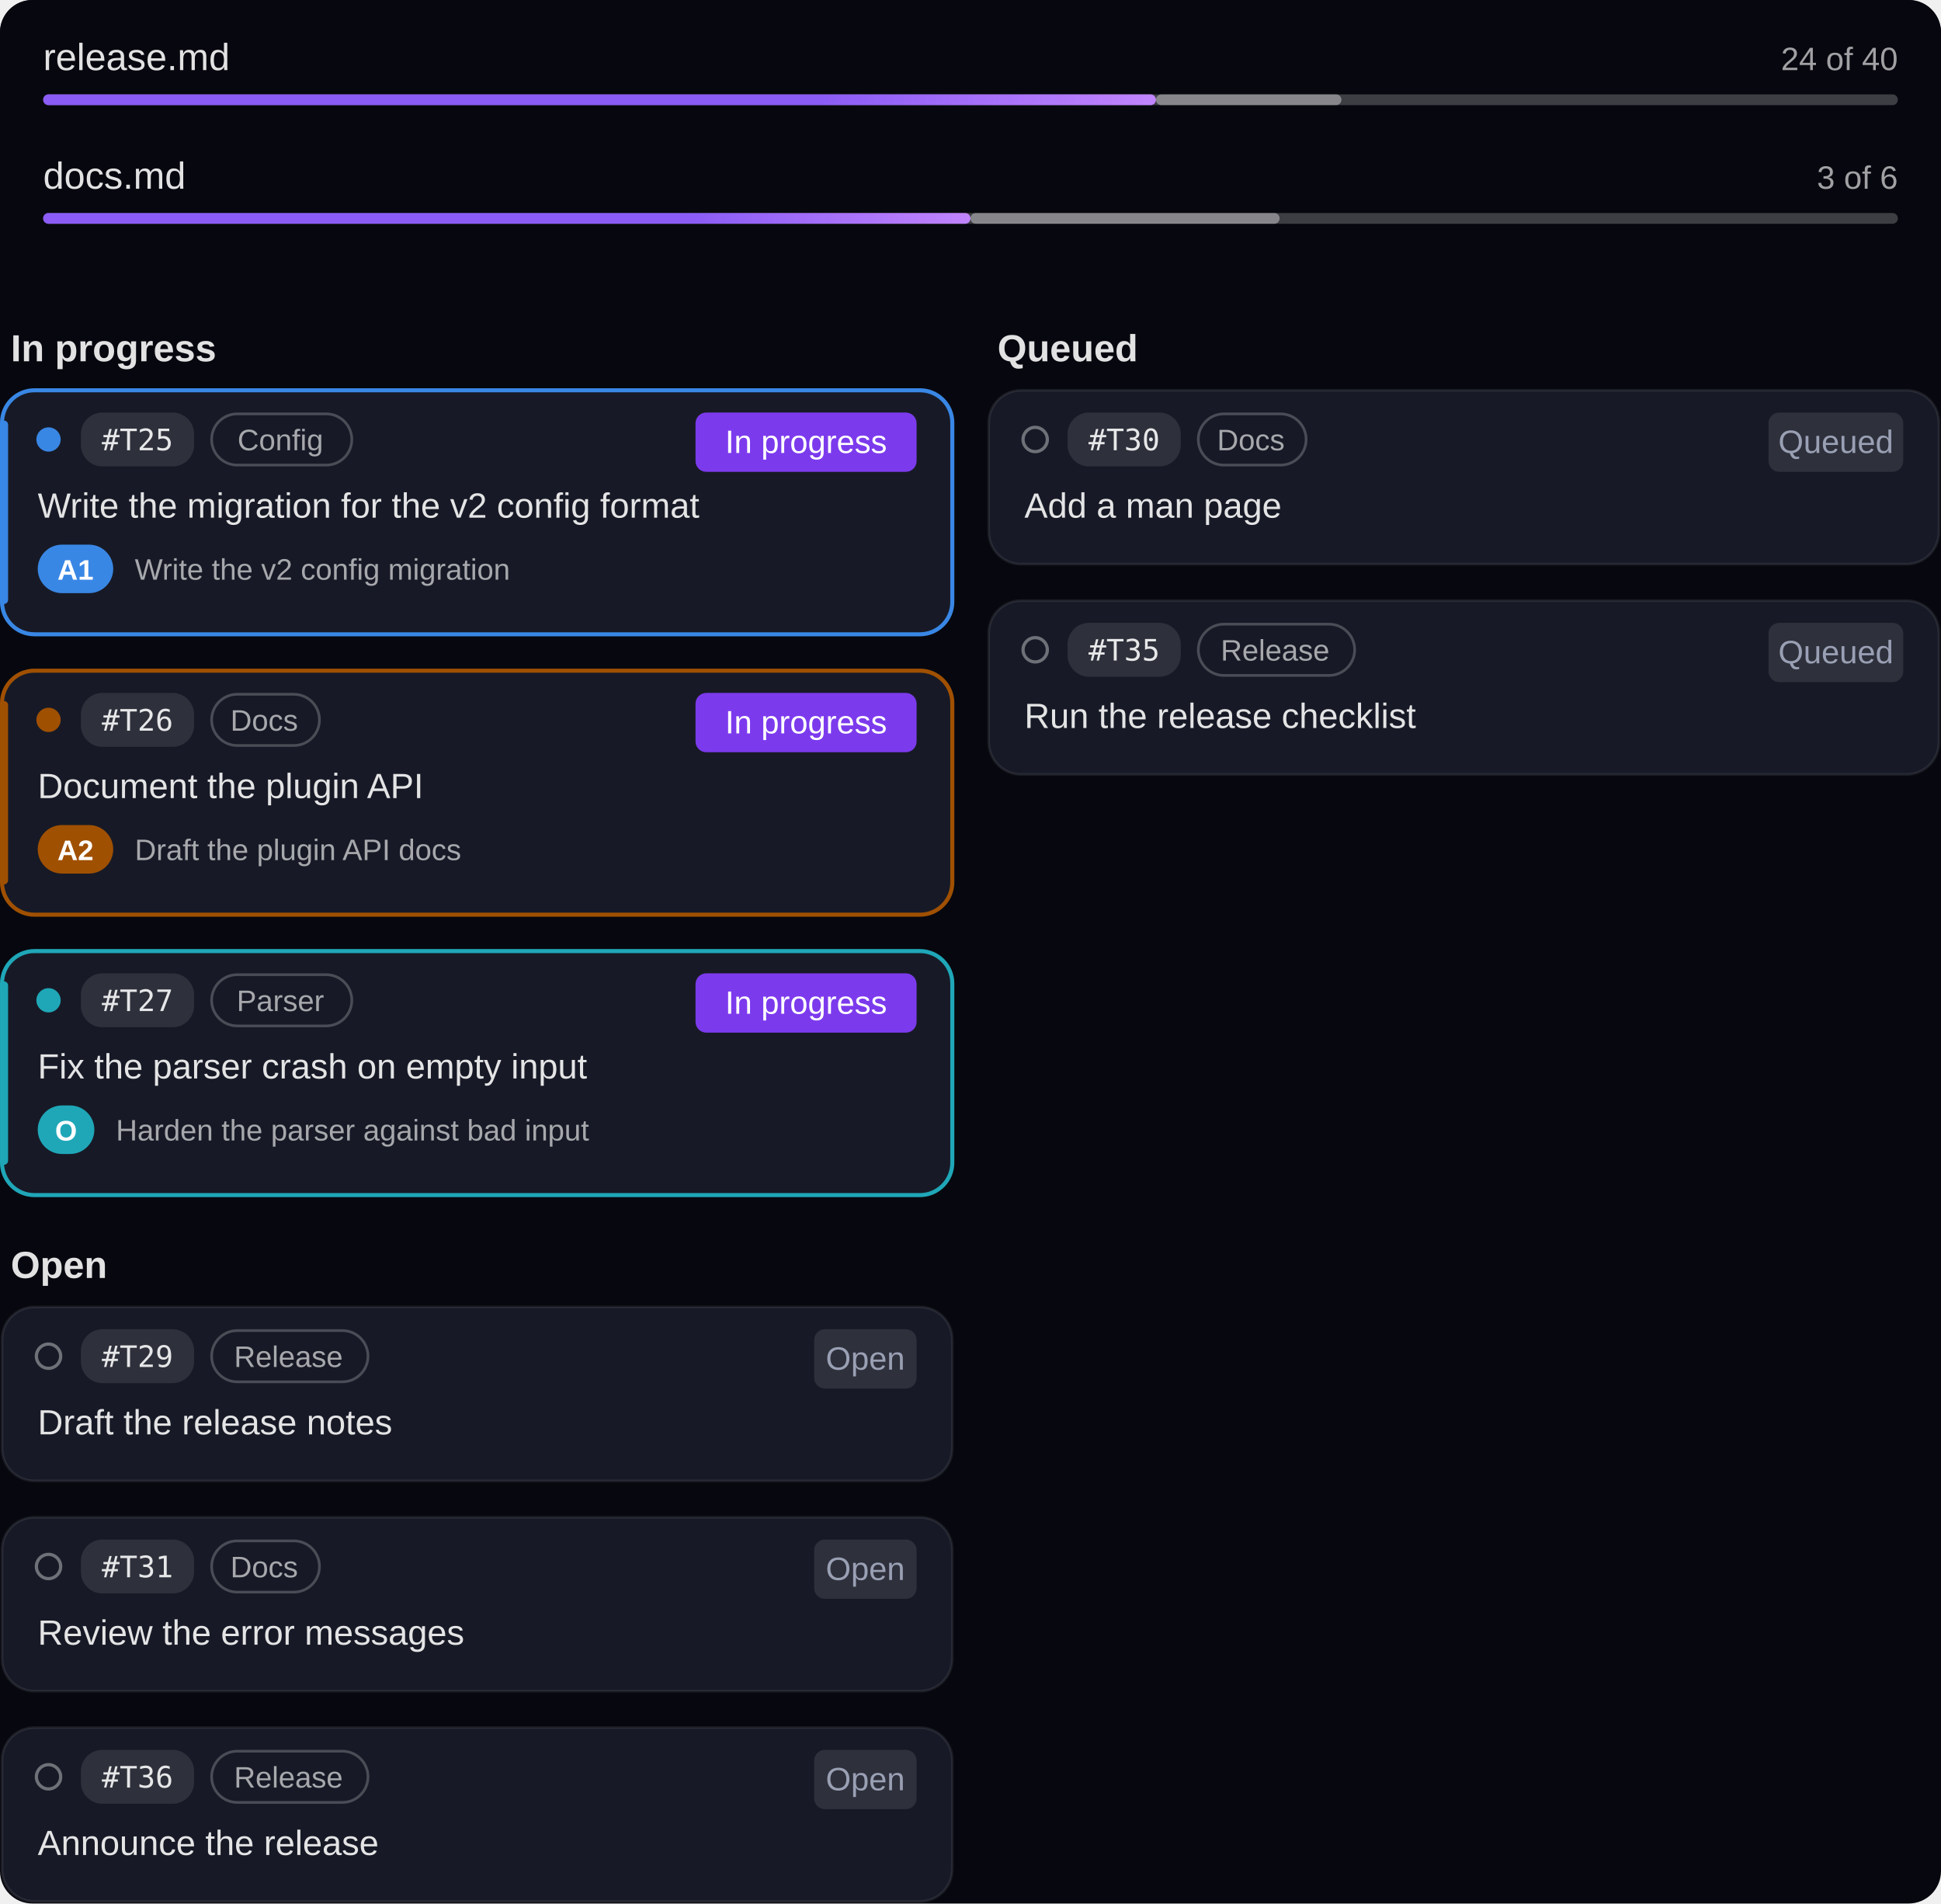
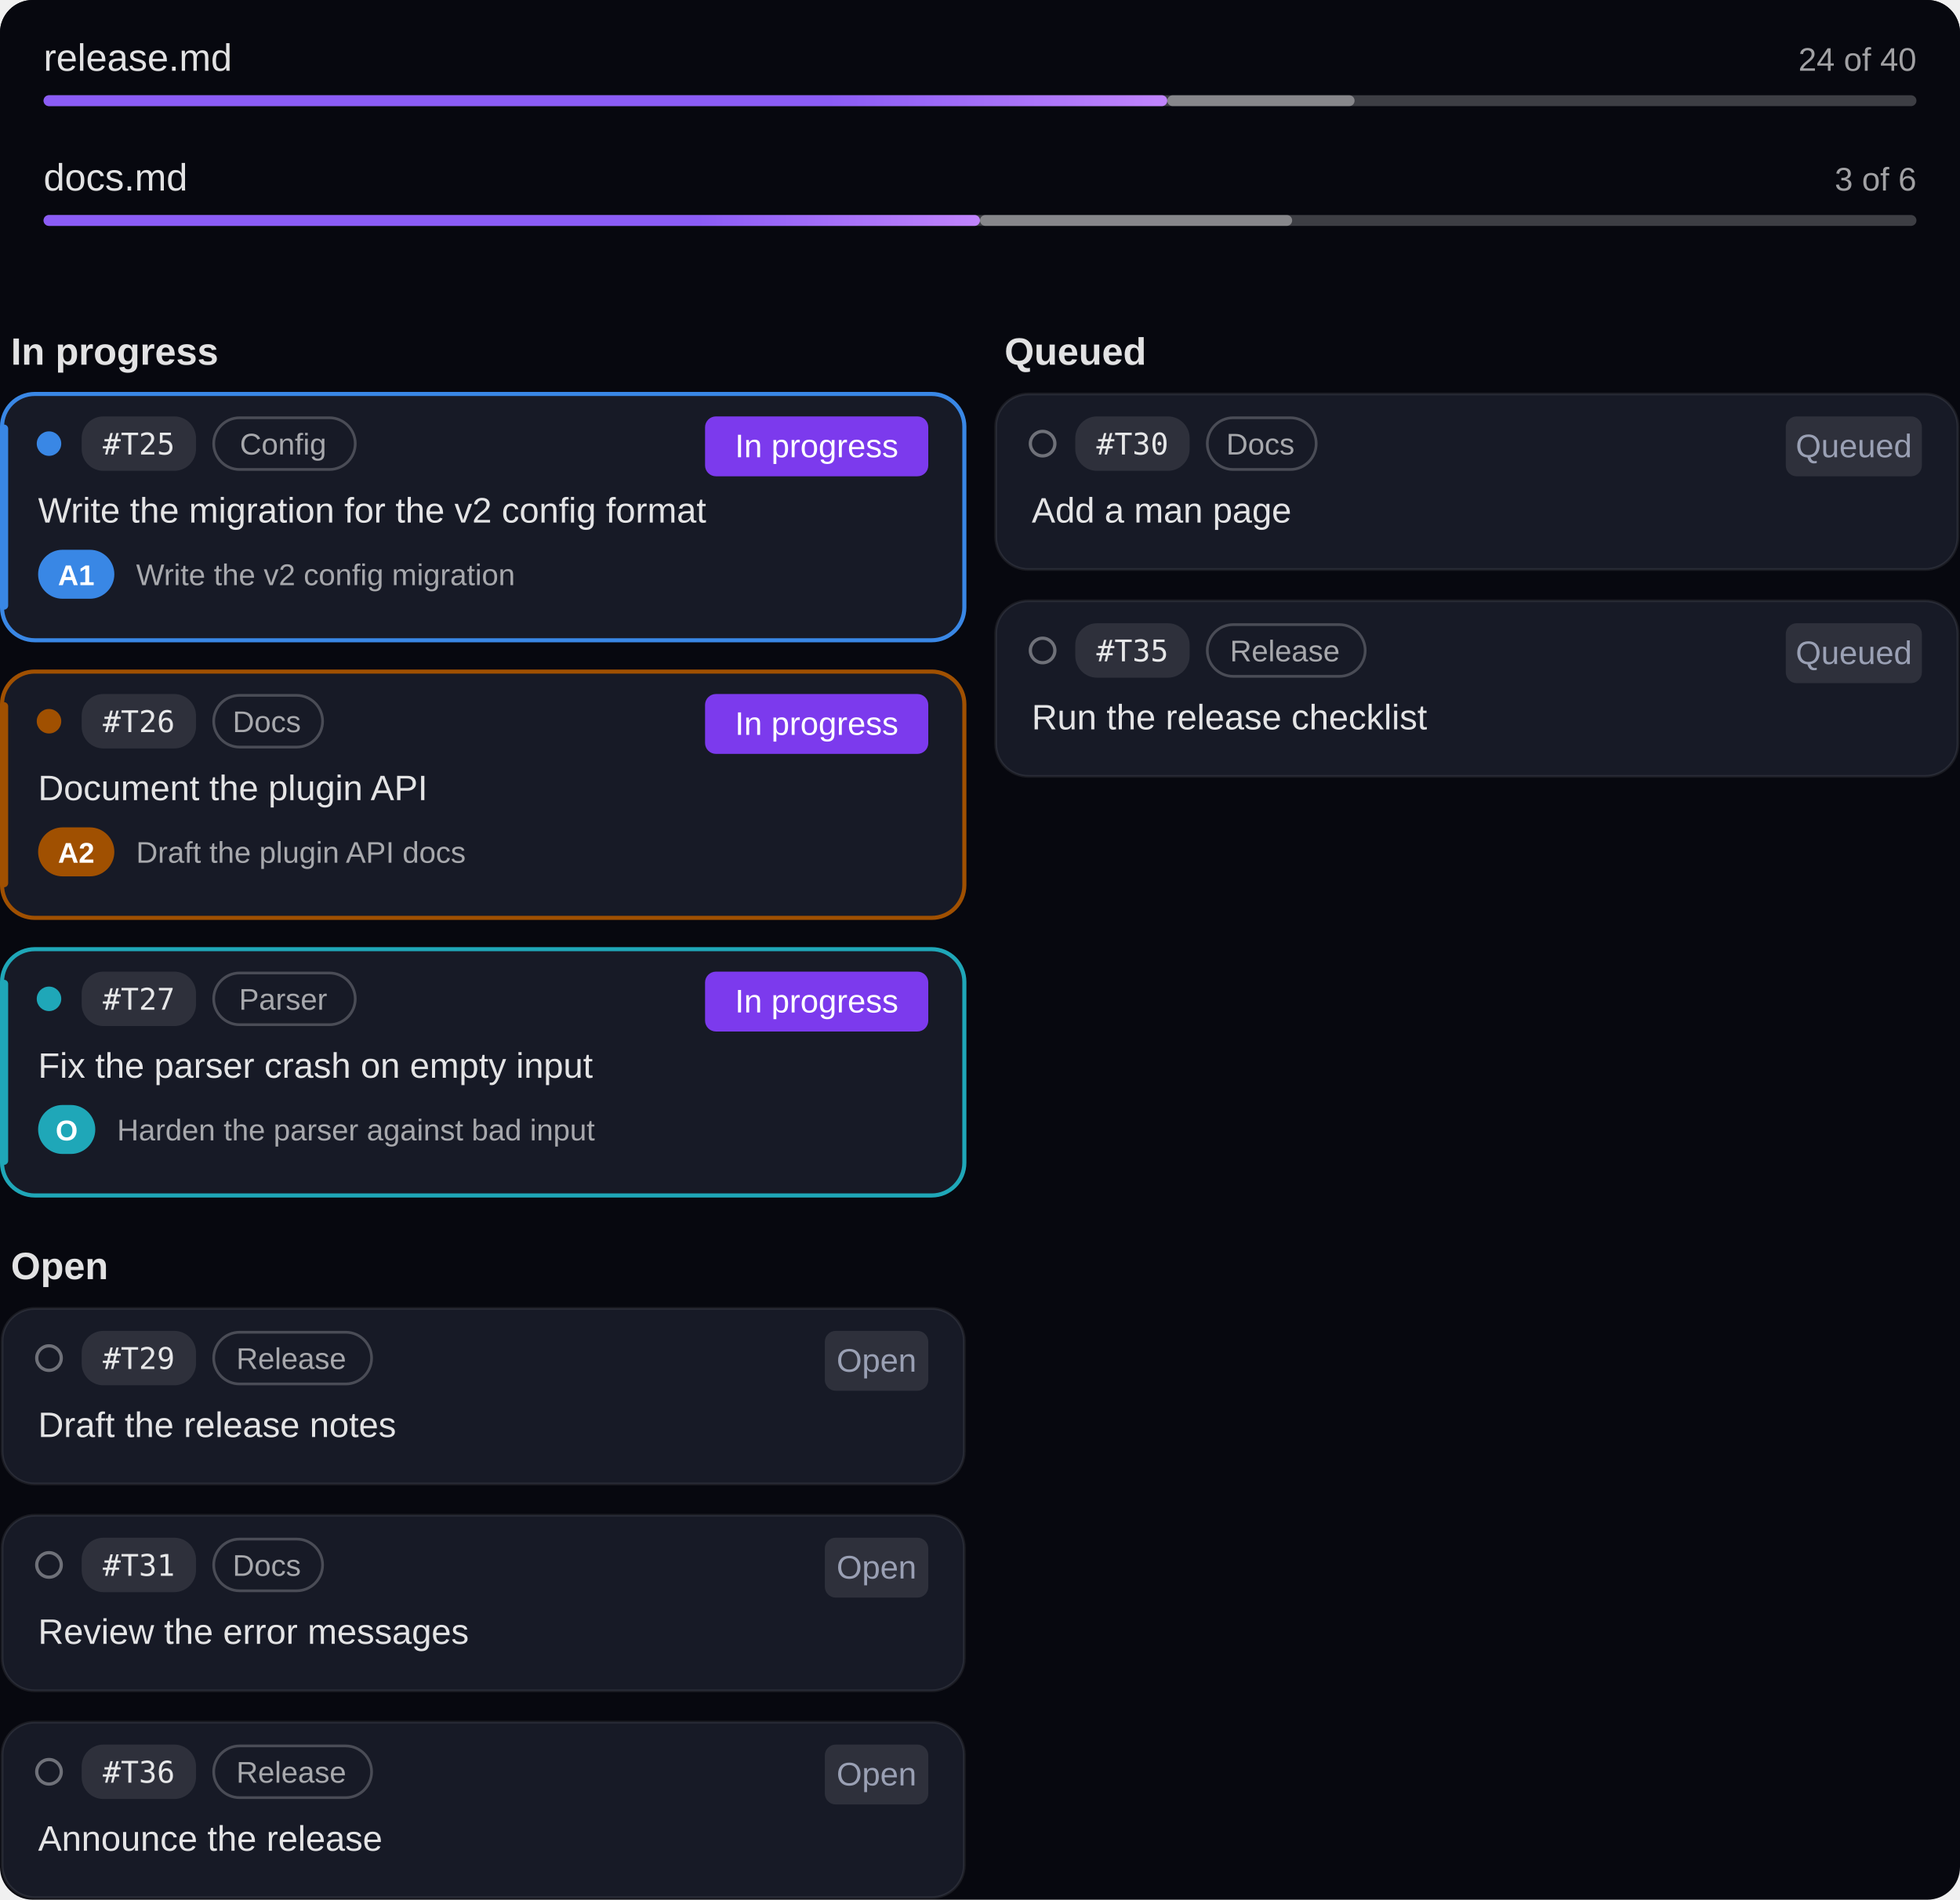
- <svg xmlns="http://www.w3.org/2000/svg" width="720" height="706" viewBox="0 0 720 706">
-   <rect width="720" height="706" rx="12" fill="#07080F" />
+ <svg xmlns="http://www.w3.org/2000/svg" width="720" height="698" viewBox="0 0 720 698">
+   <rect width="720" height="698" rx="12" fill="#07080F" />
  <svg x="0" y="0" width="720" height="104" viewBox="0 0 720 104" role="img" aria-label="release.md: 24 of 40 done; docs.md: 3 of 6 done">
    <defs>
      <linearGradient id="progress" x1="0" x2="1">
        <stop offset="0.7" stop-color="#8B5CF6" />
        <stop offset="1" stop-color="#C084FC" />
      </linearGradient>
    </defs>
    <style>
text{font-family:"Instrument Sans","Helvetica Neue",Arial,sans-serif;font-variant-numeric:tabular-nums;-webkit-font-smoothing:antialiased}
.mono{font-family:"Fragment Mono",ui-monospace,Menlo,monospace}
.blink{animation:blink 1.2s steps(1,end) infinite}
@keyframes blink{50%{opacity:.25}}
.pulse{animation:pulse 1.2s cubic-bezier(0,0,.2,1) infinite;transform-box:fill-box;transform-origin:center}
@keyframes pulse{0%{opacity:.6;transform:scale(1)}100%{opacity:0;transform:scale(2.4)}}
@media (prefers-reduced-motion:reduce){.blink,.pulse{animation:none}.pulse{opacity:0}}
@media (prefers-color-scheme:light){[fill="#07080F"]{fill:#FFFFFF}[stroke="#07080F"]{stroke:#FFFFFF}[fill="rgba(255,255,255,.88)"]{fill:#10131C}[fill="rgba(255,255,255,.62)"]{fill:#5A6072}[fill="rgba(255,255,255,.38)"]{fill:rgba(16,19,28,.45)}[stroke="rgba(255,255,255,.38)"]{stroke:rgba(16,19,28,.45)}[fill="rgba(255,255,255,.22)"]{fill:rgba(16,19,28,.12)}[stroke="rgba(255,255,255,.22)"]{stroke:rgba(16,19,28,.12)}[stroke="rgba(255,255,255,.08)"]{stroke:rgba(16,19,28,.08)}[fill="rgba(255,255,255,.1)"]{fill:rgba(16,19,28,.06)}[stroke="rgba(255,255,255,.6)"]{stroke:rgba(16,19,28,.35)}[fill="#171A26"]{fill:#F1F3F8}[fill="#1E2233"]{fill:#E1E4EE}[fill="#10303B"]{fill:#DDF6FB}[fill="#9AA0B4"]{fill:#6B7186}[stroke="#FFFFFF"]{stroke:#10131C}[stroke="#9AA0B4"]{stroke:#6B7186}[fill="#FB923C"]{fill:#B83C0B}[fill="rgba(251,146,60,.16)"]{fill:#FFEDE3}[fill="#34D399"]{fill:#047857}[fill="#22D3EE"]{fill:#0E7490}rect[fill="#07080F"]{stroke:rgba(16,19,28,.12);stroke-width:2}}

</style>
    <rect width="720" height="104" rx="12" fill="#07080F" />
    <text x="16" y="26" fill="rgba(255,255,255,.88)" font-size="14" font-weight="500">release.md</text>
    <text x="704" y="26" text-anchor="end" fill="rgba(255,255,255,.62)" font-size="12">24 of 40</text>
    <rect x="16" y="35" width="688" height="4" rx="2" fill="rgba(255,255,255,.22)" />
    <rect x="428.8" y="35" width="68.8" height="4" rx="2" fill="rgba(255,255,255,.38)" />
    <rect x="16" y="35" width="412.8" height="4" rx="2" fill="url(#progress)" />
    <text x="16" y="70" fill="rgba(255,255,255,.88)" font-size="14" font-weight="500">docs.md</text>
    <text x="704" y="70" text-anchor="end" fill="rgba(255,255,255,.62)" font-size="12">3 of 6</text>
    <rect x="16" y="79" width="688" height="4" rx="2" fill="rgba(255,255,255,.22)" />
    <rect x="360" y="79" width="114.667" height="4" rx="2" fill="rgba(255,255,255,.38)" />
    <rect x="16" y="79" width="344" height="4" rx="2" fill="url(#progress)" />
  </svg>
  <text x="4" y="134" font-family="&quot;Instrument Sans&quot;,&quot;Helvetica Neue&quot;,Arial,sans-serif" font-size="14" font-weight="600" fill="rgba(255,255,255,.88)">In progress</text>
-   <svg x="0" y="144" width="354" height="92" viewBox="0 0 354 92" role="img" aria-label="In progress: Write the migration for the v2 config format">
+   <svg x="0" y="144" width="355" height="92" viewBox="0 0 355 92" role="img" aria-label="In progress: Write the migration for the v2 config format">
    <style>
text{font-family:"Instrument Sans","Helvetica Neue",Arial,sans-serif;font-variant-numeric:tabular-nums;-webkit-font-smoothing:antialiased}
.mono{font-family:"Fragment Mono",ui-monospace,Menlo,monospace}
@media (prefers-color-scheme:light){[fill="#07080F"]{fill:#FFFFFF}[stroke="#07080F"]{stroke:#FFFFFF}[fill="rgba(255,255,255,.88)"]{fill:#10131C}[fill="rgba(255,255,255,.62)"]{fill:#5A6072}[fill="rgba(255,255,255,.38)"]{fill:rgba(16,19,28,.45)}[stroke="rgba(255,255,255,.38)"]{stroke:rgba(16,19,28,.45)}[fill="rgba(255,255,255,.22)"]{fill:rgba(16,19,28,.12)}[stroke="rgba(255,255,255,.22)"]{stroke:rgba(16,19,28,.12)}[stroke="rgba(255,255,255,.08)"]{stroke:rgba(16,19,28,.08)}[fill="rgba(255,255,255,.1)"]{fill:rgba(16,19,28,.06)}[stroke="rgba(255,255,255,.6)"]{stroke:rgba(16,19,28,.35)}[fill="#171A26"]{fill:#F1F3F8}[fill="#1E2233"]{fill:#E1E4EE}[fill="#10303B"]{fill:#DDF6FB}[fill="#9AA0B4"]{fill:#6B7186}[stroke="#FFFFFF"]{stroke:#10131C}[stroke="#9AA0B4"]{stroke:#6B7186}[fill="#FB923C"]{fill:#B83C0B}[fill="rgba(251,146,60,.16)"]{fill:#FFEDE3}[fill="#34D399"]{fill:#047857}[fill="#22D3EE"]{fill:#0E7490}rect[fill="#07080F"]{stroke:rgba(16,19,28,.12);stroke-width:2}}
.c5k0{animation:c5k0 1.2s steps(1,end) infinite}@keyframes c5k0{0.00%{fill:#3987e5;opacity:1}50.00%{fill:#3987e5;opacity:.25}}
@media (prefers-reduced-motion:reduce){.c5k0{animation:none}}
</style>
-     <rect x="0.75" y="0.75" width="352.5" height="90.5" rx="12" fill="#171A26" stroke="#3987e5" stroke-width="1.5" />
+     <rect x="0.75" y="0.75" width="353.5" height="90.5" rx="12" fill="#171A26" stroke="#3987e5" stroke-width="1.5" />
    <rect x="0" y="12" width="3" height="68" rx="1.5" fill="#3987e5" />
    <circle cx="18" cy="19" r="4.5" fill="#3987e5" class="c5k0" />
-     <rect x="258" y="9" width="82" height="22" rx="4" fill="#7C3AED" />
-     <text x="299" y="24" text-anchor="middle" fill="#FFFFFF" font-size="12" font-weight="500">In progress</text>
+     <rect x="259" y="9" width="82" height="22" rx="4" fill="#7C3AED" />
+     <text x="300" y="24" text-anchor="middle" fill="#FFFFFF" font-size="12" font-weight="500">In progress</text>
    <rect x="30" y="9" width="42" height="20" rx="8" fill="rgba(255,255,255,.1)" />
    <text x="51" y="23" text-anchor="middle" fill="rgba(255,255,255,.88)" font-size="11" class="mono">#T25</text>
    <rect x="78.5" y="9.5" width="52" height="19" rx="9.5" fill="none" stroke="rgba(255,255,255,.22)" />
    <text x="104" y="23" text-anchor="middle" fill="rgba(255,255,255,.62)" font-size="11" font-weight="500">Config</text>
    <text x="14" y="48" fill="rgba(255,255,255,.88)" font-size="13">
      <tspan x="14" dy="0">Write the migration for the v2 config format</tspan>
    </text>
    <rect x="14" y="58" width="28" height="18" rx="9" fill="#3987e5" />
    <text x="28" y="71" text-anchor="middle" fill="#FFFFFF" font-size="10.5" font-weight="700">A1</text>
    <text x="50" y="71" fill="rgba(255,255,255,.62)" font-size="11">Write the v2 config migration</text>
  </svg>
-   <svg x="0" y="248" width="354" height="92" viewBox="0 0 354 92" role="img" aria-label="In progress: Document the plugin API">
+   <svg x="0" y="246" width="355" height="92" viewBox="0 0 355 92" role="img" aria-label="In progress: Document the plugin API">
    <style>
text{font-family:"Instrument Sans","Helvetica Neue",Arial,sans-serif;font-variant-numeric:tabular-nums;-webkit-font-smoothing:antialiased}
.mono{font-family:"Fragment Mono",ui-monospace,Menlo,monospace}
@media (prefers-color-scheme:light){[fill="#07080F"]{fill:#FFFFFF}[stroke="#07080F"]{stroke:#FFFFFF}[fill="rgba(255,255,255,.88)"]{fill:#10131C}[fill="rgba(255,255,255,.62)"]{fill:#5A6072}[fill="rgba(255,255,255,.38)"]{fill:rgba(16,19,28,.45)}[stroke="rgba(255,255,255,.38)"]{stroke:rgba(16,19,28,.45)}[fill="rgba(255,255,255,.22)"]{fill:rgba(16,19,28,.12)}[stroke="rgba(255,255,255,.22)"]{stroke:rgba(16,19,28,.12)}[stroke="rgba(255,255,255,.08)"]{stroke:rgba(16,19,28,.08)}[fill="rgba(255,255,255,.1)"]{fill:rgba(16,19,28,.06)}[stroke="rgba(255,255,255,.6)"]{stroke:rgba(16,19,28,.35)}[fill="#171A26"]{fill:#F1F3F8}[fill="#1E2233"]{fill:#E1E4EE}[fill="#10303B"]{fill:#DDF6FB}[fill="#9AA0B4"]{fill:#6B7186}[stroke="#FFFFFF"]{stroke:#10131C}[stroke="#9AA0B4"]{stroke:#6B7186}[fill="#FB923C"]{fill:#B83C0B}[fill="rgba(251,146,60,.16)"]{fill:#FFEDE3}[fill="#34D399"]{fill:#047857}[fill="#22D3EE"]{fill:#0E7490}rect[fill="#07080F"]{stroke:rgba(16,19,28,.12);stroke-width:2}}
.c6k0{animation:c6k0 1.2s steps(1,end) infinite}@keyframes c6k0{0.00%{fill:#a05001;opacity:1}50.00%{fill:#a05001;opacity:.25}}
@media (prefers-reduced-motion:reduce){.c6k0{animation:none}}
</style>
-     <rect x="0.75" y="0.75" width="352.5" height="90.5" rx="12" fill="#171A26" stroke="#a05001" stroke-width="1.5" />
+     <rect x="0.75" y="0.75" width="353.5" height="90.5" rx="12" fill="#171A26" stroke="#a05001" stroke-width="1.5" />
    <rect x="0" y="12" width="3" height="68" rx="1.5" fill="#a05001" />
    <circle cx="18" cy="19" r="4.5" fill="#a05001" class="c6k0" />
-     <rect x="258" y="9" width="82" height="22" rx="4" fill="#7C3AED" />
-     <text x="299" y="24" text-anchor="middle" fill="#FFFFFF" font-size="12" font-weight="500">In progress</text>
+     <rect x="259" y="9" width="82" height="22" rx="4" fill="#7C3AED" />
+     <text x="300" y="24" text-anchor="middle" fill="#FFFFFF" font-size="12" font-weight="500">In progress</text>
    <rect x="30" y="9" width="42" height="20" rx="8" fill="rgba(255,255,255,.1)" />
    <text x="51" y="23" text-anchor="middle" fill="rgba(255,255,255,.88)" font-size="11" class="mono">#T26</text>
    <rect x="78.5" y="9.5" width="40" height="19" rx="9.5" fill="none" stroke="rgba(255,255,255,.22)" />
    <text x="98" y="23" text-anchor="middle" fill="rgba(255,255,255,.62)" font-size="11" font-weight="500">Docs</text>
    <text x="14" y="48" fill="rgba(255,255,255,.88)" font-size="13">
      <tspan x="14" dy="0">Document the plugin API</tspan>
    </text>
    <rect x="14" y="58" width="28" height="18" rx="9" fill="#a05001" />
    <text x="28" y="71" text-anchor="middle" fill="#FFFFFF" font-size="10.5" font-weight="700">A2</text>
    <text x="50" y="71" fill="rgba(255,255,255,.62)" font-size="11">Draft the plugin API docs</text>
  </svg>
-   <svg x="0" y="352" width="354" height="92" viewBox="0 0 354 92" role="img" aria-label="In progress: Fix the parser crash on empty input">
+   <svg x="0" y="348" width="355" height="92" viewBox="0 0 355 92" role="img" aria-label="In progress: Fix the parser crash on empty input">
    <style>
text{font-family:"Instrument Sans","Helvetica Neue",Arial,sans-serif;font-variant-numeric:tabular-nums;-webkit-font-smoothing:antialiased}
.mono{font-family:"Fragment Mono",ui-monospace,Menlo,monospace}
@media (prefers-color-scheme:light){[fill="#07080F"]{fill:#FFFFFF}[stroke="#07080F"]{stroke:#FFFFFF}[fill="rgba(255,255,255,.88)"]{fill:#10131C}[fill="rgba(255,255,255,.62)"]{fill:#5A6072}[fill="rgba(255,255,255,.38)"]{fill:rgba(16,19,28,.45)}[stroke="rgba(255,255,255,.38)"]{stroke:rgba(16,19,28,.45)}[fill="rgba(255,255,255,.22)"]{fill:rgba(16,19,28,.12)}[stroke="rgba(255,255,255,.22)"]{stroke:rgba(16,19,28,.12)}[stroke="rgba(255,255,255,.08)"]{stroke:rgba(16,19,28,.08)}[fill="rgba(255,255,255,.1)"]{fill:rgba(16,19,28,.06)}[stroke="rgba(255,255,255,.6)"]{stroke:rgba(16,19,28,.35)}[fill="#171A26"]{fill:#F1F3F8}[fill="#1E2233"]{fill:#E1E4EE}[fill="#10303B"]{fill:#DDF6FB}[fill="#9AA0B4"]{fill:#6B7186}[stroke="#FFFFFF"]{stroke:#10131C}[stroke="#9AA0B4"]{stroke:#6B7186}[fill="#FB923C"]{fill:#B83C0B}[fill="rgba(251,146,60,.16)"]{fill:#FFEDE3}[fill="#34D399"]{fill:#047857}[fill="#22D3EE"]{fill:#0E7490}rect[fill="#07080F"]{stroke:rgba(16,19,28,.12);stroke-width:2}}
.c7k0{animation:c7k0 1.2s steps(1,end) infinite}@keyframes c7k0{0.00%{fill:#1fa7b8;opacity:1}50.00%{fill:#1fa7b8;opacity:.25}}
@media (prefers-reduced-motion:reduce){.c7k0{animation:none}}
</style>
-     <rect x="0.75" y="0.75" width="352.5" height="90.5" rx="12" fill="#171A26" stroke="#1fa7b8" stroke-width="1.5" />
+     <rect x="0.75" y="0.75" width="353.5" height="90.5" rx="12" fill="#171A26" stroke="#1fa7b8" stroke-width="1.5" />
    <rect x="0" y="12" width="3" height="68" rx="1.5" fill="#1fa7b8" />
    <circle cx="18" cy="19" r="4.5" fill="#1fa7b8" class="c7k0" />
-     <rect x="258" y="9" width="82" height="22" rx="4" fill="#7C3AED" />
-     <text x="299" y="24" text-anchor="middle" fill="#FFFFFF" font-size="12" font-weight="500">In progress</text>
+     <rect x="259" y="9" width="82" height="22" rx="4" fill="#7C3AED" />
+     <text x="300" y="24" text-anchor="middle" fill="#FFFFFF" font-size="12" font-weight="500">In progress</text>
    <rect x="30" y="9" width="42" height="20" rx="8" fill="rgba(255,255,255,.1)" />
    <text x="51" y="23" text-anchor="middle" fill="rgba(255,255,255,.88)" font-size="11" class="mono">#T27</text>
    <rect x="78.5" y="9.5" width="52" height="19" rx="9.5" fill="none" stroke="rgba(255,255,255,.22)" />
    <text x="104" y="23" text-anchor="middle" fill="rgba(255,255,255,.62)" font-size="11" font-weight="500">Parser</text>
    <text x="14" y="48" fill="rgba(255,255,255,.88)" font-size="13">
      <tspan x="14" dy="0">Fix the parser crash on empty input</tspan>
    </text>
    <rect x="14" y="58" width="21" height="18" rx="9" fill="#1fa7b8" />
    <text x="24.5" y="71" text-anchor="middle" fill="#FFFFFF" font-size="10.5" font-weight="700">O</text>
    <text x="43" y="71" fill="rgba(255,255,255,.62)" font-size="11">Harden the parser against bad input</text>
  </svg>
-   <text x="370" y="134" font-family="&quot;Instrument Sans&quot;,&quot;Helvetica Neue&quot;,Arial,sans-serif" font-size="14" font-weight="600" fill="rgba(255,255,255,.88)">Queued</text>
-   <svg x="366" y="144" width="354" height="66" viewBox="0 0 354 66" role="img" aria-label="Queued: Add a man page">
-     <style>
- text{font-family:"Instrument Sans","Helvetica Neue",Arial,sans-serif;font-variant-numeric:tabular-nums;-webkit-font-smoothing:antialiased}
- .mono{font-family:"Fragment Mono",ui-monospace,Menlo,monospace}
- @media (prefers-color-scheme:light){[fill="#07080F"]{fill:#FFFFFF}[stroke="#07080F"]{stroke:#FFFFFF}[fill="rgba(255,255,255,.88)"]{fill:#10131C}[fill="rgba(255,255,255,.62)"]{fill:#5A6072}[fill="rgba(255,255,255,.38)"]{fill:rgba(16,19,28,.45)}[stroke="rgba(255,255,255,.38)"]{stroke:rgba(16,19,28,.45)}[fill="rgba(255,255,255,.22)"]{fill:rgba(16,19,28,.12)}[stroke="rgba(255,255,255,.22)"]{stroke:rgba(16,19,28,.12)}[stroke="rgba(255,255,255,.08)"]{stroke:rgba(16,19,28,.08)}[fill="rgba(255,255,255,.1)"]{fill:rgba(16,19,28,.06)}[stroke="rgba(255,255,255,.6)"]{stroke:rgba(16,19,28,.35)}[fill="#171A26"]{fill:#F1F3F8}[fill="#1E2233"]{fill:#E1E4EE}[fill="#10303B"]{fill:#DDF6FB}[fill="#9AA0B4"]{fill:#6B7186}[stroke="#FFFFFF"]{stroke:#10131C}[stroke="#9AA0B4"]{stroke:#6B7186}[fill="#FB923C"]{fill:#B83C0B}[fill="rgba(251,146,60,.16)"]{fill:#FFEDE3}[fill="#34D399"]{fill:#047857}[fill="#22D3EE"]{fill:#0E7490}rect[fill="#07080F"]{stroke:rgba(16,19,28,.12);stroke-width:2}}
- 
- </style>
-     <rect x="0.75" y="0.75" width="352.5" height="64.5" rx="12" fill="#171A26" stroke="rgba(255,255,255,.08)" stroke-width="1" />
-     <circle cx="18" cy="19" r="4.5" fill="none" stroke="rgba(255,255,255,.38)" stroke-width="1.2" />
-     <rect x="290" y="9" width="50" height="22" rx="4" fill="rgba(255,255,255,.1)" />
-     <text x="315" y="24" text-anchor="middle" fill="#9AA0B4" font-size="12" font-weight="500">Queued</text>
+   <text x="369" y="134" font-family="&quot;Instrument Sans&quot;,&quot;Helvetica Neue&quot;,Arial,sans-serif" font-size="14" font-weight="600" fill="rgba(255,255,255,.88)">Queued</text>
+   <svg x="365" y="144" width="355" height="66" viewBox="0 0 355 66" role="img" aria-label="Queued: Add a man page">
+     <style>
+ text{font-family:"Instrument Sans","Helvetica Neue",Arial,sans-serif;font-variant-numeric:tabular-nums;-webkit-font-smoothing:antialiased}
+ .mono{font-family:"Fragment Mono",ui-monospace,Menlo,monospace}
+ @media (prefers-color-scheme:light){[fill="#07080F"]{fill:#FFFFFF}[stroke="#07080F"]{stroke:#FFFFFF}[fill="rgba(255,255,255,.88)"]{fill:#10131C}[fill="rgba(255,255,255,.62)"]{fill:#5A6072}[fill="rgba(255,255,255,.38)"]{fill:rgba(16,19,28,.45)}[stroke="rgba(255,255,255,.38)"]{stroke:rgba(16,19,28,.45)}[fill="rgba(255,255,255,.22)"]{fill:rgba(16,19,28,.12)}[stroke="rgba(255,255,255,.22)"]{stroke:rgba(16,19,28,.12)}[stroke="rgba(255,255,255,.08)"]{stroke:rgba(16,19,28,.08)}[fill="rgba(255,255,255,.1)"]{fill:rgba(16,19,28,.06)}[stroke="rgba(255,255,255,.6)"]{stroke:rgba(16,19,28,.35)}[fill="#171A26"]{fill:#F1F3F8}[fill="#1E2233"]{fill:#E1E4EE}[fill="#10303B"]{fill:#DDF6FB}[fill="#9AA0B4"]{fill:#6B7186}[stroke="#FFFFFF"]{stroke:#10131C}[stroke="#9AA0B4"]{stroke:#6B7186}[fill="#FB923C"]{fill:#B83C0B}[fill="rgba(251,146,60,.16)"]{fill:#FFEDE3}[fill="#34D399"]{fill:#047857}[fill="#22D3EE"]{fill:#0E7490}rect[fill="#07080F"]{stroke:rgba(16,19,28,.12);stroke-width:2}}
+ 
+ </style>
+     <rect x="0.75" y="0.75" width="353.5" height="64.5" rx="12" fill="#171A26" stroke="rgba(255,255,255,.08)" stroke-width="1" />
+     <circle cx="18" cy="19" r="4.5" fill="none" stroke="rgba(255,255,255,.38)" stroke-width="1.2" />
+     <rect x="291" y="9" width="50" height="22" rx="4" fill="rgba(255,255,255,.1)" />
+     <text x="316" y="24" text-anchor="middle" fill="#9AA0B4" font-size="12" font-weight="500">Queued</text>
    <rect x="30" y="9" width="42" height="20" rx="8" fill="rgba(255,255,255,.1)" />
    <text x="51" y="23" text-anchor="middle" fill="rgba(255,255,255,.88)" font-size="11" class="mono">#T30</text>
    <rect x="78.5" y="9.5" width="40" height="19" rx="9.5" fill="none" stroke="rgba(255,255,255,.22)" />
    <text x="98" y="23" text-anchor="middle" fill="rgba(255,255,255,.62)" font-size="11" font-weight="500">Docs</text>
    <text x="14" y="48" fill="rgba(255,255,255,.88)" font-size="13">
      <tspan x="14" dy="0">Add a man page</tspan>
    </text>
  </svg>
-   <svg x="366" y="222" width="354" height="66" viewBox="0 0 354 66" role="img" aria-label="Queued: Run the release checklist">
-     <style>
- text{font-family:"Instrument Sans","Helvetica Neue",Arial,sans-serif;font-variant-numeric:tabular-nums;-webkit-font-smoothing:antialiased}
- .mono{font-family:"Fragment Mono",ui-monospace,Menlo,monospace}
- @media (prefers-color-scheme:light){[fill="#07080F"]{fill:#FFFFFF}[stroke="#07080F"]{stroke:#FFFFFF}[fill="rgba(255,255,255,.88)"]{fill:#10131C}[fill="rgba(255,255,255,.62)"]{fill:#5A6072}[fill="rgba(255,255,255,.38)"]{fill:rgba(16,19,28,.45)}[stroke="rgba(255,255,255,.38)"]{stroke:rgba(16,19,28,.45)}[fill="rgba(255,255,255,.22)"]{fill:rgba(16,19,28,.12)}[stroke="rgba(255,255,255,.22)"]{stroke:rgba(16,19,28,.12)}[stroke="rgba(255,255,255,.08)"]{stroke:rgba(16,19,28,.08)}[fill="rgba(255,255,255,.1)"]{fill:rgba(16,19,28,.06)}[stroke="rgba(255,255,255,.6)"]{stroke:rgba(16,19,28,.35)}[fill="#171A26"]{fill:#F1F3F8}[fill="#1E2233"]{fill:#E1E4EE}[fill="#10303B"]{fill:#DDF6FB}[fill="#9AA0B4"]{fill:#6B7186}[stroke="#FFFFFF"]{stroke:#10131C}[stroke="#9AA0B4"]{stroke:#6B7186}[fill="#FB923C"]{fill:#B83C0B}[fill="rgba(251,146,60,.16)"]{fill:#FFEDE3}[fill="#34D399"]{fill:#047857}[fill="#22D3EE"]{fill:#0E7490}rect[fill="#07080F"]{stroke:rgba(16,19,28,.12);stroke-width:2}}
- 
- </style>
-     <rect x="0.75" y="0.75" width="352.5" height="64.5" rx="12" fill="#171A26" stroke="rgba(255,255,255,.08)" stroke-width="1" />
-     <circle cx="18" cy="19" r="4.5" fill="none" stroke="rgba(255,255,255,.38)" stroke-width="1.2" />
-     <rect x="290" y="9" width="50" height="22" rx="4" fill="rgba(255,255,255,.1)" />
-     <text x="315" y="24" text-anchor="middle" fill="#9AA0B4" font-size="12" font-weight="500">Queued</text>
+   <svg x="365" y="220" width="355" height="66" viewBox="0 0 355 66" role="img" aria-label="Queued: Run the release checklist">
+     <style>
+ text{font-family:"Instrument Sans","Helvetica Neue",Arial,sans-serif;font-variant-numeric:tabular-nums;-webkit-font-smoothing:antialiased}
+ .mono{font-family:"Fragment Mono",ui-monospace,Menlo,monospace}
+ @media (prefers-color-scheme:light){[fill="#07080F"]{fill:#FFFFFF}[stroke="#07080F"]{stroke:#FFFFFF}[fill="rgba(255,255,255,.88)"]{fill:#10131C}[fill="rgba(255,255,255,.62)"]{fill:#5A6072}[fill="rgba(255,255,255,.38)"]{fill:rgba(16,19,28,.45)}[stroke="rgba(255,255,255,.38)"]{stroke:rgba(16,19,28,.45)}[fill="rgba(255,255,255,.22)"]{fill:rgba(16,19,28,.12)}[stroke="rgba(255,255,255,.22)"]{stroke:rgba(16,19,28,.12)}[stroke="rgba(255,255,255,.08)"]{stroke:rgba(16,19,28,.08)}[fill="rgba(255,255,255,.1)"]{fill:rgba(16,19,28,.06)}[stroke="rgba(255,255,255,.6)"]{stroke:rgba(16,19,28,.35)}[fill="#171A26"]{fill:#F1F3F8}[fill="#1E2233"]{fill:#E1E4EE}[fill="#10303B"]{fill:#DDF6FB}[fill="#9AA0B4"]{fill:#6B7186}[stroke="#FFFFFF"]{stroke:#10131C}[stroke="#9AA0B4"]{stroke:#6B7186}[fill="#FB923C"]{fill:#B83C0B}[fill="rgba(251,146,60,.16)"]{fill:#FFEDE3}[fill="#34D399"]{fill:#047857}[fill="#22D3EE"]{fill:#0E7490}rect[fill="#07080F"]{stroke:rgba(16,19,28,.12);stroke-width:2}}
+ 
+ </style>
+     <rect x="0.75" y="0.75" width="353.5" height="64.5" rx="12" fill="#171A26" stroke="rgba(255,255,255,.08)" stroke-width="1" />
+     <circle cx="18" cy="19" r="4.5" fill="none" stroke="rgba(255,255,255,.38)" stroke-width="1.2" />
+     <rect x="291" y="9" width="50" height="22" rx="4" fill="rgba(255,255,255,.1)" />
+     <text x="316" y="24" text-anchor="middle" fill="#9AA0B4" font-size="12" font-weight="500">Queued</text>
    <rect x="30" y="9" width="42" height="20" rx="8" fill="rgba(255,255,255,.1)" />
    <text x="51" y="23" text-anchor="middle" fill="rgba(255,255,255,.88)" font-size="11" class="mono">#T35</text>
    <rect x="78.5" y="9.5" width="58" height="19" rx="9.5" fill="none" stroke="rgba(255,255,255,.22)" />
    <text x="107" y="23" text-anchor="middle" fill="rgba(255,255,255,.62)" font-size="11" font-weight="500">Release</text>
    <text x="14" y="48" fill="rgba(255,255,255,.88)" font-size="13">
      <tspan x="14" dy="0">Run the release checklist</tspan>
    </text>
  </svg>
-   <text x="4" y="474" font-family="&quot;Instrument Sans&quot;,&quot;Helvetica Neue&quot;,Arial,sans-serif" font-size="14" font-weight="600" fill="rgba(255,255,255,.88)">Open</text>
-   <svg x="0" y="484" width="354" height="66" viewBox="0 0 354 66" role="img" aria-label="Open: Draft the release notes">
-     <style>
- text{font-family:"Instrument Sans","Helvetica Neue",Arial,sans-serif;font-variant-numeric:tabular-nums;-webkit-font-smoothing:antialiased}
- .mono{font-family:"Fragment Mono",ui-monospace,Menlo,monospace}
- @media (prefers-color-scheme:light){[fill="#07080F"]{fill:#FFFFFF}[stroke="#07080F"]{stroke:#FFFFFF}[fill="rgba(255,255,255,.88)"]{fill:#10131C}[fill="rgba(255,255,255,.62)"]{fill:#5A6072}[fill="rgba(255,255,255,.38)"]{fill:rgba(16,19,28,.45)}[stroke="rgba(255,255,255,.38)"]{stroke:rgba(16,19,28,.45)}[fill="rgba(255,255,255,.22)"]{fill:rgba(16,19,28,.12)}[stroke="rgba(255,255,255,.22)"]{stroke:rgba(16,19,28,.12)}[stroke="rgba(255,255,255,.08)"]{stroke:rgba(16,19,28,.08)}[fill="rgba(255,255,255,.1)"]{fill:rgba(16,19,28,.06)}[stroke="rgba(255,255,255,.6)"]{stroke:rgba(16,19,28,.35)}[fill="#171A26"]{fill:#F1F3F8}[fill="#1E2233"]{fill:#E1E4EE}[fill="#10303B"]{fill:#DDF6FB}[fill="#9AA0B4"]{fill:#6B7186}[stroke="#FFFFFF"]{stroke:#10131C}[stroke="#9AA0B4"]{stroke:#6B7186}[fill="#FB923C"]{fill:#B83C0B}[fill="rgba(251,146,60,.16)"]{fill:#FFEDE3}[fill="#34D399"]{fill:#047857}[fill="#22D3EE"]{fill:#0E7490}rect[fill="#07080F"]{stroke:rgba(16,19,28,.12);stroke-width:2}}
- 
- </style>
-     <rect x="0.75" y="0.75" width="352.5" height="64.5" rx="12" fill="#171A26" stroke="rgba(255,255,255,.08)" stroke-width="1" />
-     <circle cx="18" cy="19" r="4.5" fill="none" stroke="rgba(255,255,255,.38)" stroke-width="1.2" />
-     <rect x="302" y="9" width="38" height="22" rx="4" fill="rgba(255,255,255,.1)" />
-     <text x="321" y="24" text-anchor="middle" fill="#9AA0B4" font-size="12" font-weight="500">Open</text>
+   <text x="4" y="470" font-family="&quot;Instrument Sans&quot;,&quot;Helvetica Neue&quot;,Arial,sans-serif" font-size="14" font-weight="600" fill="rgba(255,255,255,.88)">Open</text>
+   <svg x="0" y="480" width="355" height="66" viewBox="0 0 355 66" role="img" aria-label="Open: Draft the release notes">
+     <style>
+ text{font-family:"Instrument Sans","Helvetica Neue",Arial,sans-serif;font-variant-numeric:tabular-nums;-webkit-font-smoothing:antialiased}
+ .mono{font-family:"Fragment Mono",ui-monospace,Menlo,monospace}
+ @media (prefers-color-scheme:light){[fill="#07080F"]{fill:#FFFFFF}[stroke="#07080F"]{stroke:#FFFFFF}[fill="rgba(255,255,255,.88)"]{fill:#10131C}[fill="rgba(255,255,255,.62)"]{fill:#5A6072}[fill="rgba(255,255,255,.38)"]{fill:rgba(16,19,28,.45)}[stroke="rgba(255,255,255,.38)"]{stroke:rgba(16,19,28,.45)}[fill="rgba(255,255,255,.22)"]{fill:rgba(16,19,28,.12)}[stroke="rgba(255,255,255,.22)"]{stroke:rgba(16,19,28,.12)}[stroke="rgba(255,255,255,.08)"]{stroke:rgba(16,19,28,.08)}[fill="rgba(255,255,255,.1)"]{fill:rgba(16,19,28,.06)}[stroke="rgba(255,255,255,.6)"]{stroke:rgba(16,19,28,.35)}[fill="#171A26"]{fill:#F1F3F8}[fill="#1E2233"]{fill:#E1E4EE}[fill="#10303B"]{fill:#DDF6FB}[fill="#9AA0B4"]{fill:#6B7186}[stroke="#FFFFFF"]{stroke:#10131C}[stroke="#9AA0B4"]{stroke:#6B7186}[fill="#FB923C"]{fill:#B83C0B}[fill="rgba(251,146,60,.16)"]{fill:#FFEDE3}[fill="#34D399"]{fill:#047857}[fill="#22D3EE"]{fill:#0E7490}rect[fill="#07080F"]{stroke:rgba(16,19,28,.12);stroke-width:2}}
+ 
+ </style>
+     <rect x="0.75" y="0.75" width="353.5" height="64.5" rx="12" fill="#171A26" stroke="rgba(255,255,255,.08)" stroke-width="1" />
+     <circle cx="18" cy="19" r="4.5" fill="none" stroke="rgba(255,255,255,.38)" stroke-width="1.2" />
+     <rect x="303" y="9" width="38" height="22" rx="4" fill="rgba(255,255,255,.1)" />
+     <text x="322" y="24" text-anchor="middle" fill="#9AA0B4" font-size="12" font-weight="500">Open</text>
    <rect x="30" y="9" width="42" height="20" rx="8" fill="rgba(255,255,255,.1)" />
    <text x="51" y="23" text-anchor="middle" fill="rgba(255,255,255,.88)" font-size="11" class="mono">#T29</text>
    <rect x="78.5" y="9.5" width="58" height="19" rx="9.5" fill="none" stroke="rgba(255,255,255,.22)" />
    <text x="107" y="23" text-anchor="middle" fill="rgba(255,255,255,.62)" font-size="11" font-weight="500">Release</text>
    <text x="14" y="48" fill="rgba(255,255,255,.88)" font-size="13">
      <tspan x="14" dy="0">Draft the release notes</tspan>
    </text>
  </svg>
-   <svg x="0" y="562" width="354" height="66" viewBox="0 0 354 66" role="img" aria-label="Open: Review the error messages">
-     <style>
- text{font-family:"Instrument Sans","Helvetica Neue",Arial,sans-serif;font-variant-numeric:tabular-nums;-webkit-font-smoothing:antialiased}
- .mono{font-family:"Fragment Mono",ui-monospace,Menlo,monospace}
- @media (prefers-color-scheme:light){[fill="#07080F"]{fill:#FFFFFF}[stroke="#07080F"]{stroke:#FFFFFF}[fill="rgba(255,255,255,.88)"]{fill:#10131C}[fill="rgba(255,255,255,.62)"]{fill:#5A6072}[fill="rgba(255,255,255,.38)"]{fill:rgba(16,19,28,.45)}[stroke="rgba(255,255,255,.38)"]{stroke:rgba(16,19,28,.45)}[fill="rgba(255,255,255,.22)"]{fill:rgba(16,19,28,.12)}[stroke="rgba(255,255,255,.22)"]{stroke:rgba(16,19,28,.12)}[stroke="rgba(255,255,255,.08)"]{stroke:rgba(16,19,28,.08)}[fill="rgba(255,255,255,.1)"]{fill:rgba(16,19,28,.06)}[stroke="rgba(255,255,255,.6)"]{stroke:rgba(16,19,28,.35)}[fill="#171A26"]{fill:#F1F3F8}[fill="#1E2233"]{fill:#E1E4EE}[fill="#10303B"]{fill:#DDF6FB}[fill="#9AA0B4"]{fill:#6B7186}[stroke="#FFFFFF"]{stroke:#10131C}[stroke="#9AA0B4"]{stroke:#6B7186}[fill="#FB923C"]{fill:#B83C0B}[fill="rgba(251,146,60,.16)"]{fill:#FFEDE3}[fill="#34D399"]{fill:#047857}[fill="#22D3EE"]{fill:#0E7490}rect[fill="#07080F"]{stroke:rgba(16,19,28,.12);stroke-width:2}}
- 
- </style>
-     <rect x="0.75" y="0.75" width="352.5" height="64.5" rx="12" fill="#171A26" stroke="rgba(255,255,255,.08)" stroke-width="1" />
-     <circle cx="18" cy="19" r="4.5" fill="none" stroke="rgba(255,255,255,.38)" stroke-width="1.2" />
-     <rect x="302" y="9" width="38" height="22" rx="4" fill="rgba(255,255,255,.1)" />
-     <text x="321" y="24" text-anchor="middle" fill="#9AA0B4" font-size="12" font-weight="500">Open</text>
+   <svg x="0" y="556" width="355" height="66" viewBox="0 0 355 66" role="img" aria-label="Open: Review the error messages">
+     <style>
+ text{font-family:"Instrument Sans","Helvetica Neue",Arial,sans-serif;font-variant-numeric:tabular-nums;-webkit-font-smoothing:antialiased}
+ .mono{font-family:"Fragment Mono",ui-monospace,Menlo,monospace}
+ @media (prefers-color-scheme:light){[fill="#07080F"]{fill:#FFFFFF}[stroke="#07080F"]{stroke:#FFFFFF}[fill="rgba(255,255,255,.88)"]{fill:#10131C}[fill="rgba(255,255,255,.62)"]{fill:#5A6072}[fill="rgba(255,255,255,.38)"]{fill:rgba(16,19,28,.45)}[stroke="rgba(255,255,255,.38)"]{stroke:rgba(16,19,28,.45)}[fill="rgba(255,255,255,.22)"]{fill:rgba(16,19,28,.12)}[stroke="rgba(255,255,255,.22)"]{stroke:rgba(16,19,28,.12)}[stroke="rgba(255,255,255,.08)"]{stroke:rgba(16,19,28,.08)}[fill="rgba(255,255,255,.1)"]{fill:rgba(16,19,28,.06)}[stroke="rgba(255,255,255,.6)"]{stroke:rgba(16,19,28,.35)}[fill="#171A26"]{fill:#F1F3F8}[fill="#1E2233"]{fill:#E1E4EE}[fill="#10303B"]{fill:#DDF6FB}[fill="#9AA0B4"]{fill:#6B7186}[stroke="#FFFFFF"]{stroke:#10131C}[stroke="#9AA0B4"]{stroke:#6B7186}[fill="#FB923C"]{fill:#B83C0B}[fill="rgba(251,146,60,.16)"]{fill:#FFEDE3}[fill="#34D399"]{fill:#047857}[fill="#22D3EE"]{fill:#0E7490}rect[fill="#07080F"]{stroke:rgba(16,19,28,.12);stroke-width:2}}
+ 
+ </style>
+     <rect x="0.75" y="0.75" width="353.5" height="64.5" rx="12" fill="#171A26" stroke="rgba(255,255,255,.08)" stroke-width="1" />
+     <circle cx="18" cy="19" r="4.5" fill="none" stroke="rgba(255,255,255,.38)" stroke-width="1.2" />
+     <rect x="303" y="9" width="38" height="22" rx="4" fill="rgba(255,255,255,.1)" />
+     <text x="322" y="24" text-anchor="middle" fill="#9AA0B4" font-size="12" font-weight="500">Open</text>
    <rect x="30" y="9" width="42" height="20" rx="8" fill="rgba(255,255,255,.1)" />
    <text x="51" y="23" text-anchor="middle" fill="rgba(255,255,255,.88)" font-size="11" class="mono">#T31</text>
    <rect x="78.5" y="9.5" width="40" height="19" rx="9.5" fill="none" stroke="rgba(255,255,255,.22)" />
    <text x="98" y="23" text-anchor="middle" fill="rgba(255,255,255,.62)" font-size="11" font-weight="500">Docs</text>
    <text x="14" y="48" fill="rgba(255,255,255,.88)" font-size="13">
      <tspan x="14" dy="0">Review the error messages</tspan>
    </text>
  </svg>
-   <svg x="0" y="640" width="354" height="66" viewBox="0 0 354 66" role="img" aria-label="Open: Announce the release">
-     <style>
- text{font-family:"Instrument Sans","Helvetica Neue",Arial,sans-serif;font-variant-numeric:tabular-nums;-webkit-font-smoothing:antialiased}
- .mono{font-family:"Fragment Mono",ui-monospace,Menlo,monospace}
- @media (prefers-color-scheme:light){[fill="#07080F"]{fill:#FFFFFF}[stroke="#07080F"]{stroke:#FFFFFF}[fill="rgba(255,255,255,.88)"]{fill:#10131C}[fill="rgba(255,255,255,.62)"]{fill:#5A6072}[fill="rgba(255,255,255,.38)"]{fill:rgba(16,19,28,.45)}[stroke="rgba(255,255,255,.38)"]{stroke:rgba(16,19,28,.45)}[fill="rgba(255,255,255,.22)"]{fill:rgba(16,19,28,.12)}[stroke="rgba(255,255,255,.22)"]{stroke:rgba(16,19,28,.12)}[stroke="rgba(255,255,255,.08)"]{stroke:rgba(16,19,28,.08)}[fill="rgba(255,255,255,.1)"]{fill:rgba(16,19,28,.06)}[stroke="rgba(255,255,255,.6)"]{stroke:rgba(16,19,28,.35)}[fill="#171A26"]{fill:#F1F3F8}[fill="#1E2233"]{fill:#E1E4EE}[fill="#10303B"]{fill:#DDF6FB}[fill="#9AA0B4"]{fill:#6B7186}[stroke="#FFFFFF"]{stroke:#10131C}[stroke="#9AA0B4"]{stroke:#6B7186}[fill="#FB923C"]{fill:#B83C0B}[fill="rgba(251,146,60,.16)"]{fill:#FFEDE3}[fill="#34D399"]{fill:#047857}[fill="#22D3EE"]{fill:#0E7490}rect[fill="#07080F"]{stroke:rgba(16,19,28,.12);stroke-width:2}}
- 
- </style>
-     <rect x="0.75" y="0.75" width="352.5" height="64.5" rx="12" fill="#171A26" stroke="rgba(255,255,255,.08)" stroke-width="1" />
-     <circle cx="18" cy="19" r="4.5" fill="none" stroke="rgba(255,255,255,.38)" stroke-width="1.2" />
-     <rect x="302" y="9" width="38" height="22" rx="4" fill="rgba(255,255,255,.1)" />
-     <text x="321" y="24" text-anchor="middle" fill="#9AA0B4" font-size="12" font-weight="500">Open</text>
+   <svg x="0" y="632" width="355" height="66" viewBox="0 0 355 66" role="img" aria-label="Open: Announce the release">
+     <style>
+ text{font-family:"Instrument Sans","Helvetica Neue",Arial,sans-serif;font-variant-numeric:tabular-nums;-webkit-font-smoothing:antialiased}
+ .mono{font-family:"Fragment Mono",ui-monospace,Menlo,monospace}
+ @media (prefers-color-scheme:light){[fill="#07080F"]{fill:#FFFFFF}[stroke="#07080F"]{stroke:#FFFFFF}[fill="rgba(255,255,255,.88)"]{fill:#10131C}[fill="rgba(255,255,255,.62)"]{fill:#5A6072}[fill="rgba(255,255,255,.38)"]{fill:rgba(16,19,28,.45)}[stroke="rgba(255,255,255,.38)"]{stroke:rgba(16,19,28,.45)}[fill="rgba(255,255,255,.22)"]{fill:rgba(16,19,28,.12)}[stroke="rgba(255,255,255,.22)"]{stroke:rgba(16,19,28,.12)}[stroke="rgba(255,255,255,.08)"]{stroke:rgba(16,19,28,.08)}[fill="rgba(255,255,255,.1)"]{fill:rgba(16,19,28,.06)}[stroke="rgba(255,255,255,.6)"]{stroke:rgba(16,19,28,.35)}[fill="#171A26"]{fill:#F1F3F8}[fill="#1E2233"]{fill:#E1E4EE}[fill="#10303B"]{fill:#DDF6FB}[fill="#9AA0B4"]{fill:#6B7186}[stroke="#FFFFFF"]{stroke:#10131C}[stroke="#9AA0B4"]{stroke:#6B7186}[fill="#FB923C"]{fill:#B83C0B}[fill="rgba(251,146,60,.16)"]{fill:#FFEDE3}[fill="#34D399"]{fill:#047857}[fill="#22D3EE"]{fill:#0E7490}rect[fill="#07080F"]{stroke:rgba(16,19,28,.12);stroke-width:2}}
+ 
+ </style>
+     <rect x="0.75" y="0.75" width="353.5" height="64.5" rx="12" fill="#171A26" stroke="rgba(255,255,255,.08)" stroke-width="1" />
+     <circle cx="18" cy="19" r="4.5" fill="none" stroke="rgba(255,255,255,.38)" stroke-width="1.2" />
+     <rect x="303" y="9" width="38" height="22" rx="4" fill="rgba(255,255,255,.1)" />
+     <text x="322" y="24" text-anchor="middle" fill="#9AA0B4" font-size="12" font-weight="500">Open</text>
    <rect x="30" y="9" width="42" height="20" rx="8" fill="rgba(255,255,255,.1)" />
    <text x="51" y="23" text-anchor="middle" fill="rgba(255,255,255,.88)" font-size="11" class="mono">#T36</text>
    <rect x="78.5" y="9.5" width="58" height="19" rx="9.5" fill="none" stroke="rgba(255,255,255,.22)" />
    <text x="107" y="23" text-anchor="middle" fill="rgba(255,255,255,.62)" font-size="11" font-weight="500">Release</text>
    <text x="14" y="48" fill="rgba(255,255,255,.88)" font-size="13">
      <tspan x="14" dy="0">Announce the release</tspan>
    </text>
  </svg>
</svg>
